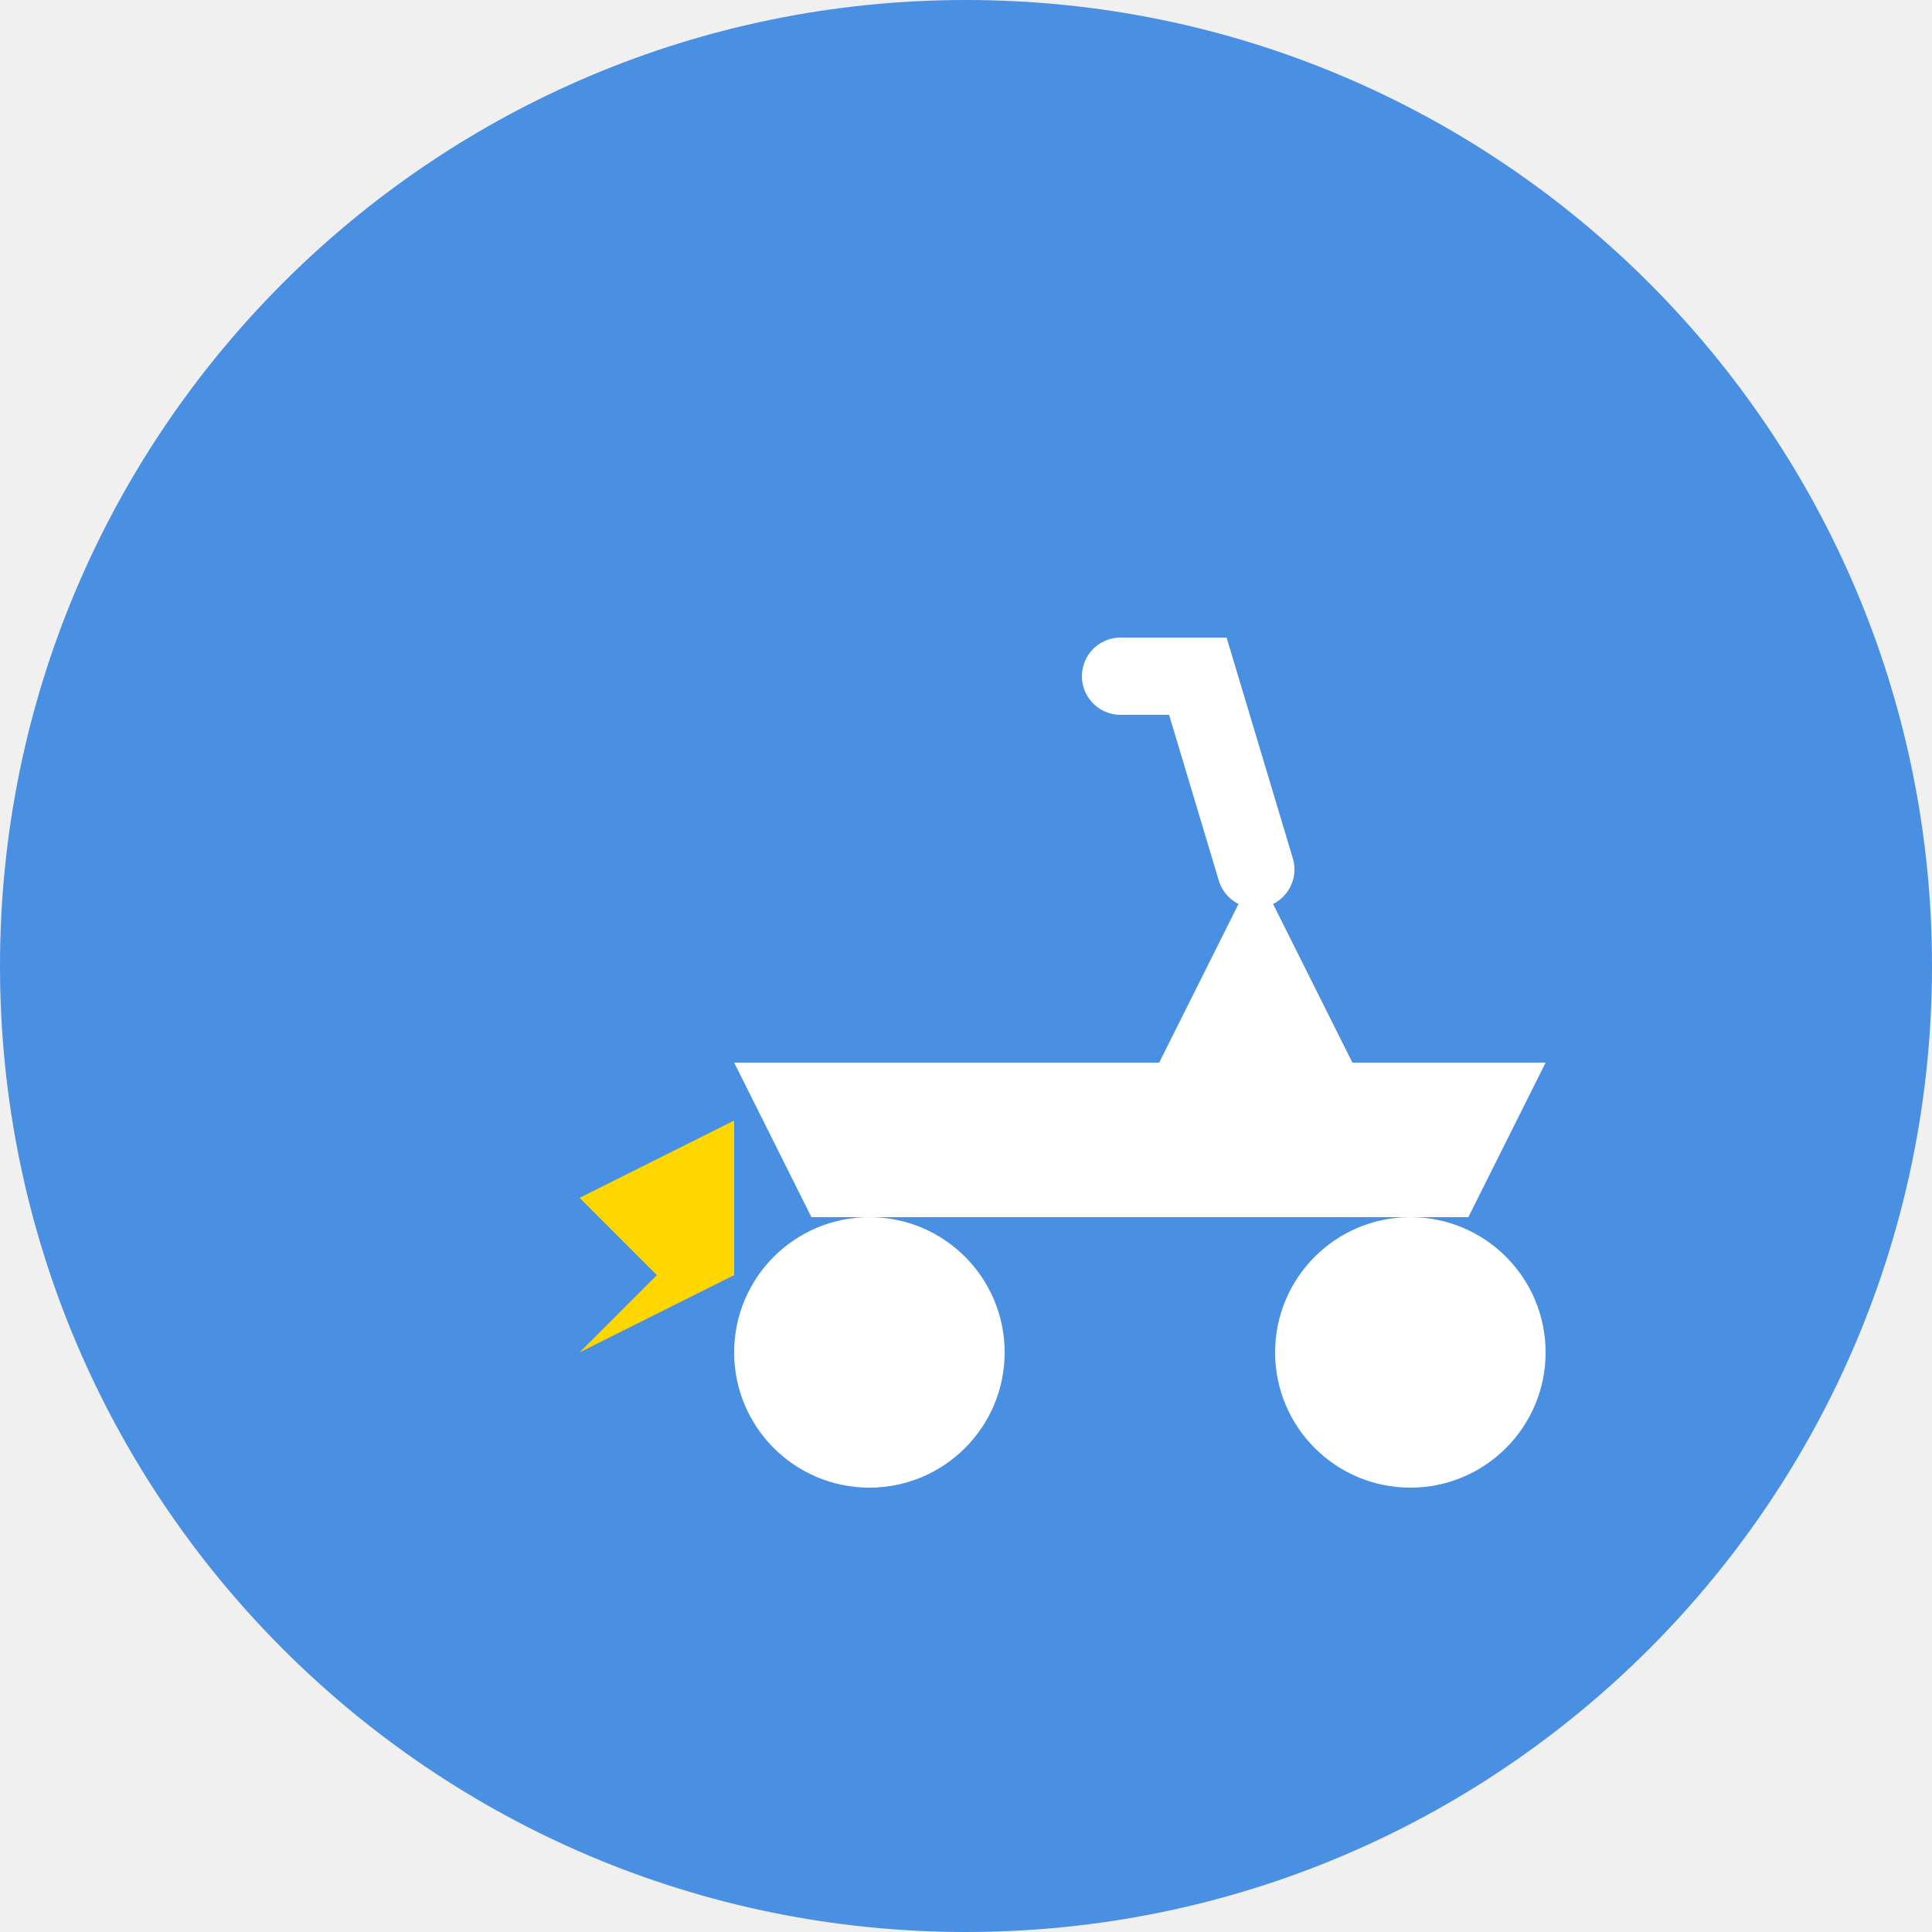
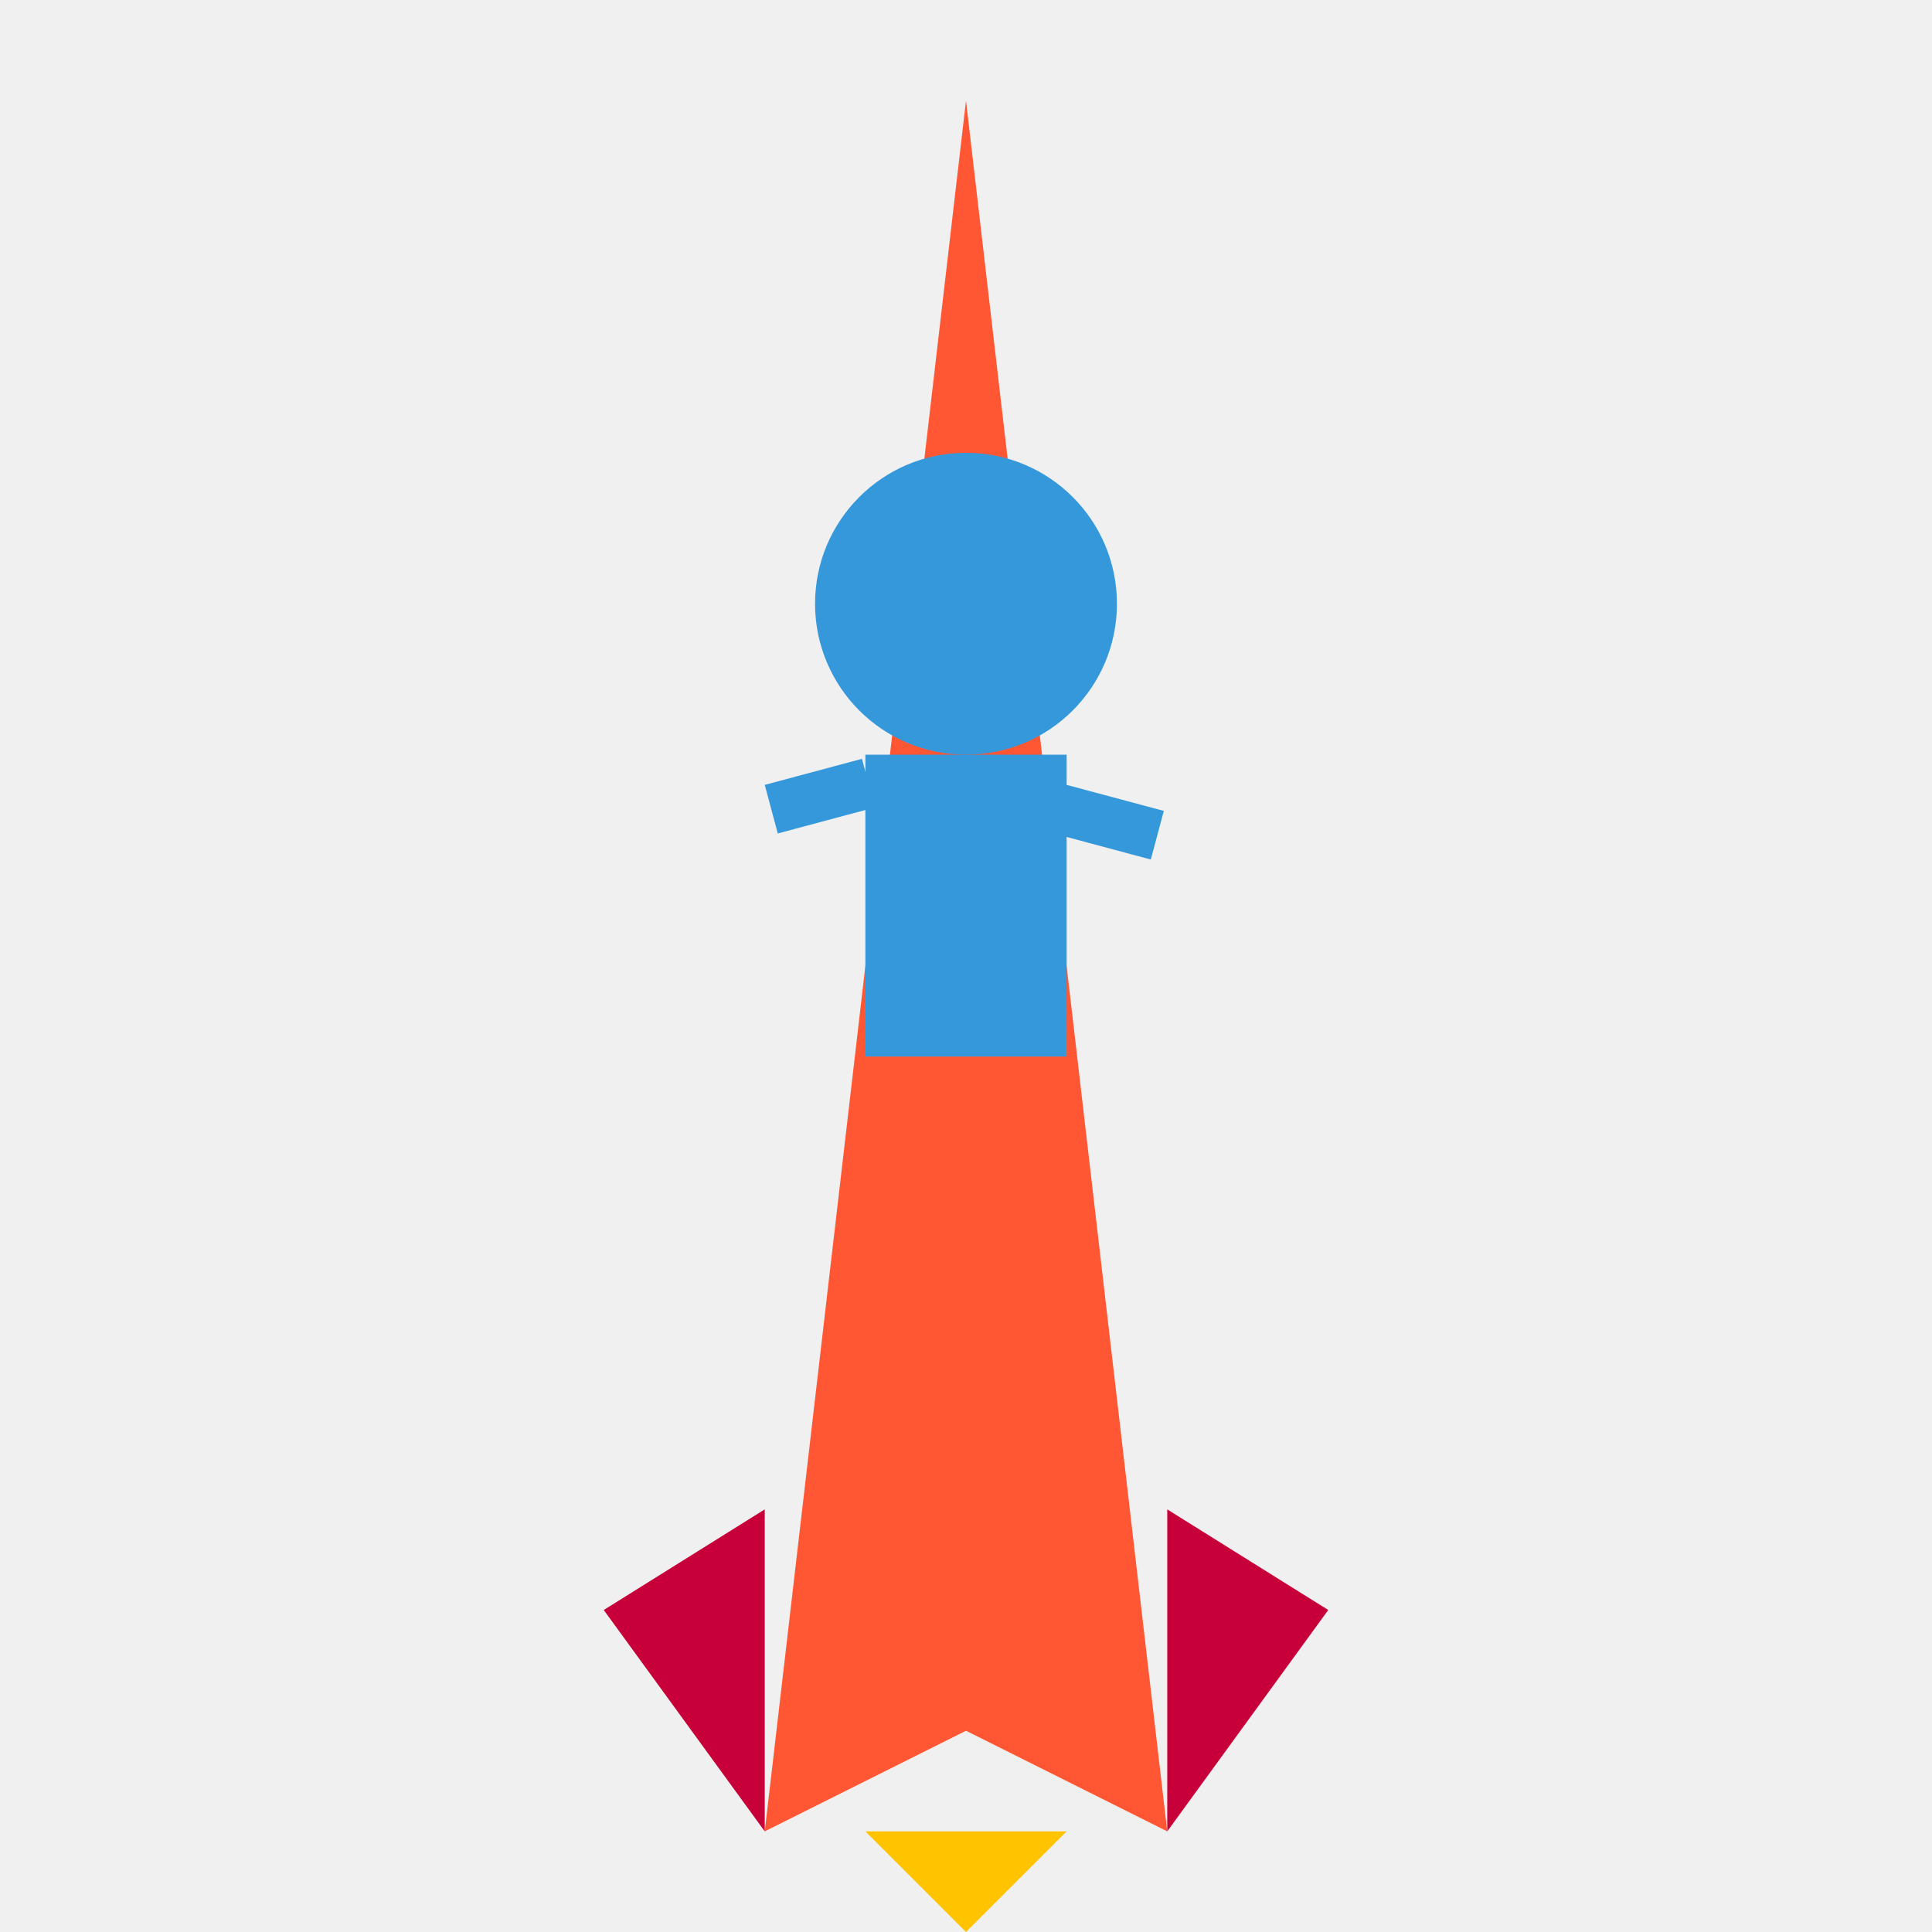
- <svg xmlns="http://www.w3.org/2000/svg" width="192" height="192" viewBox="0 0 100 100" fill="none">
-   <circle cx="50" cy="50" r="50" fill="#4A90E2" />
-   <path d="M68 63 L42 63 L38 55 L60 55 L65 45 L70 55 L80 55 L76 63 Z" fill="white" />
-   <circle cx="45" cy="70" r="7" fill="white" />
-   <circle cx="73" cy="70" r="7" fill="white" />
-   <path d="M65 45 L62 35 L58 35" stroke="white" stroke-width="4" stroke-linecap="round" />
-   <path d="M38 58 L30 62 L34 66 L30 70 L38 66" fill="#FFD700" />
+ <svg xmlns="http://www.w3.org/2000/svg" width="192" height="192" viewBox="0 0 192 192" fill="none">
+   <path d="M96 10 L76 182 L96 172 L116 182 L96 10 Z" fill="#FF5733" />
+   <path d="M76 182 L60 160 L76 150 L76 182 Z" fill="#C70039" />
+   <path d="M116 182 L132 160 L116 150 L116 182 Z" fill="#C70039" />
+   <path d="M86 182 L96 192 L106 182 L86 182 Z" fill="#FFC300" />
+   <circle cx="96" cy="60" r="15" fill="#3498DB" />
+   <rect x="86" y="75" width="20" height="30" fill="#3498DB" />
+   <rect x="76" y="78" width="10" height="5" fill="#3498DB" transform="rotate(-15 76 78)" />
+   <rect x="106" y="78" width="10" height="5" fill="#3498DB" transform="rotate(15 106 78)" />
</svg>
